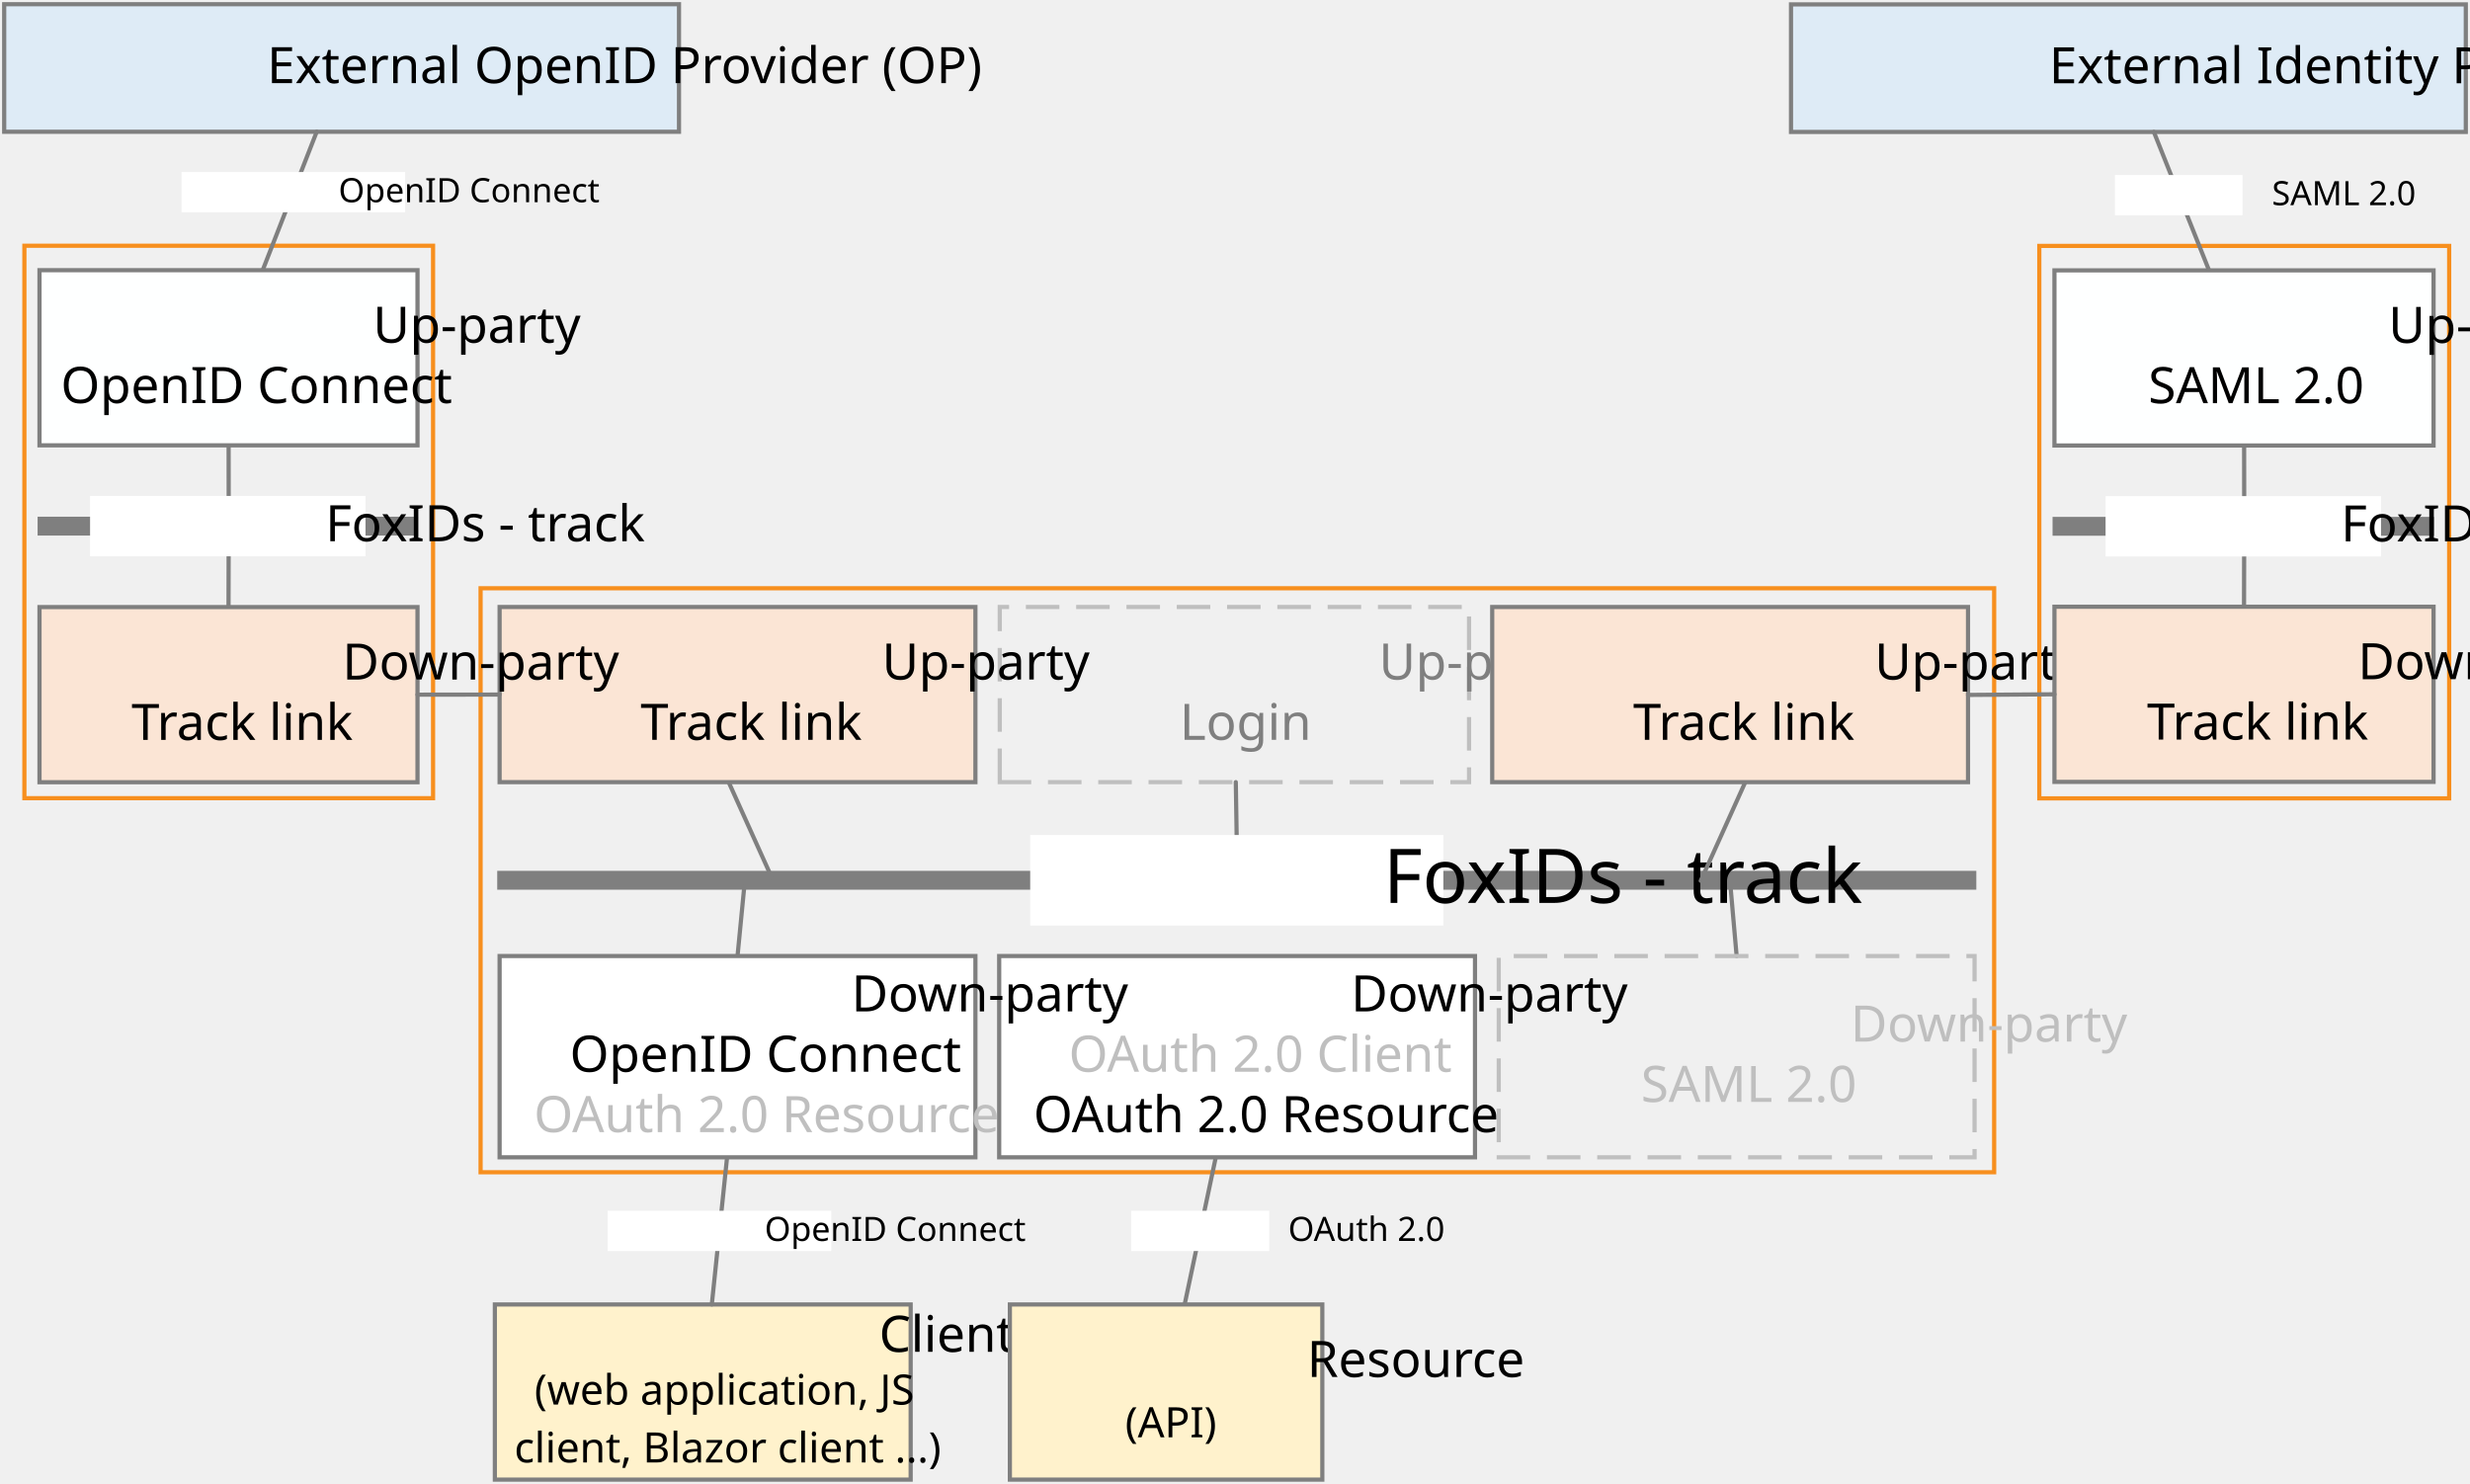
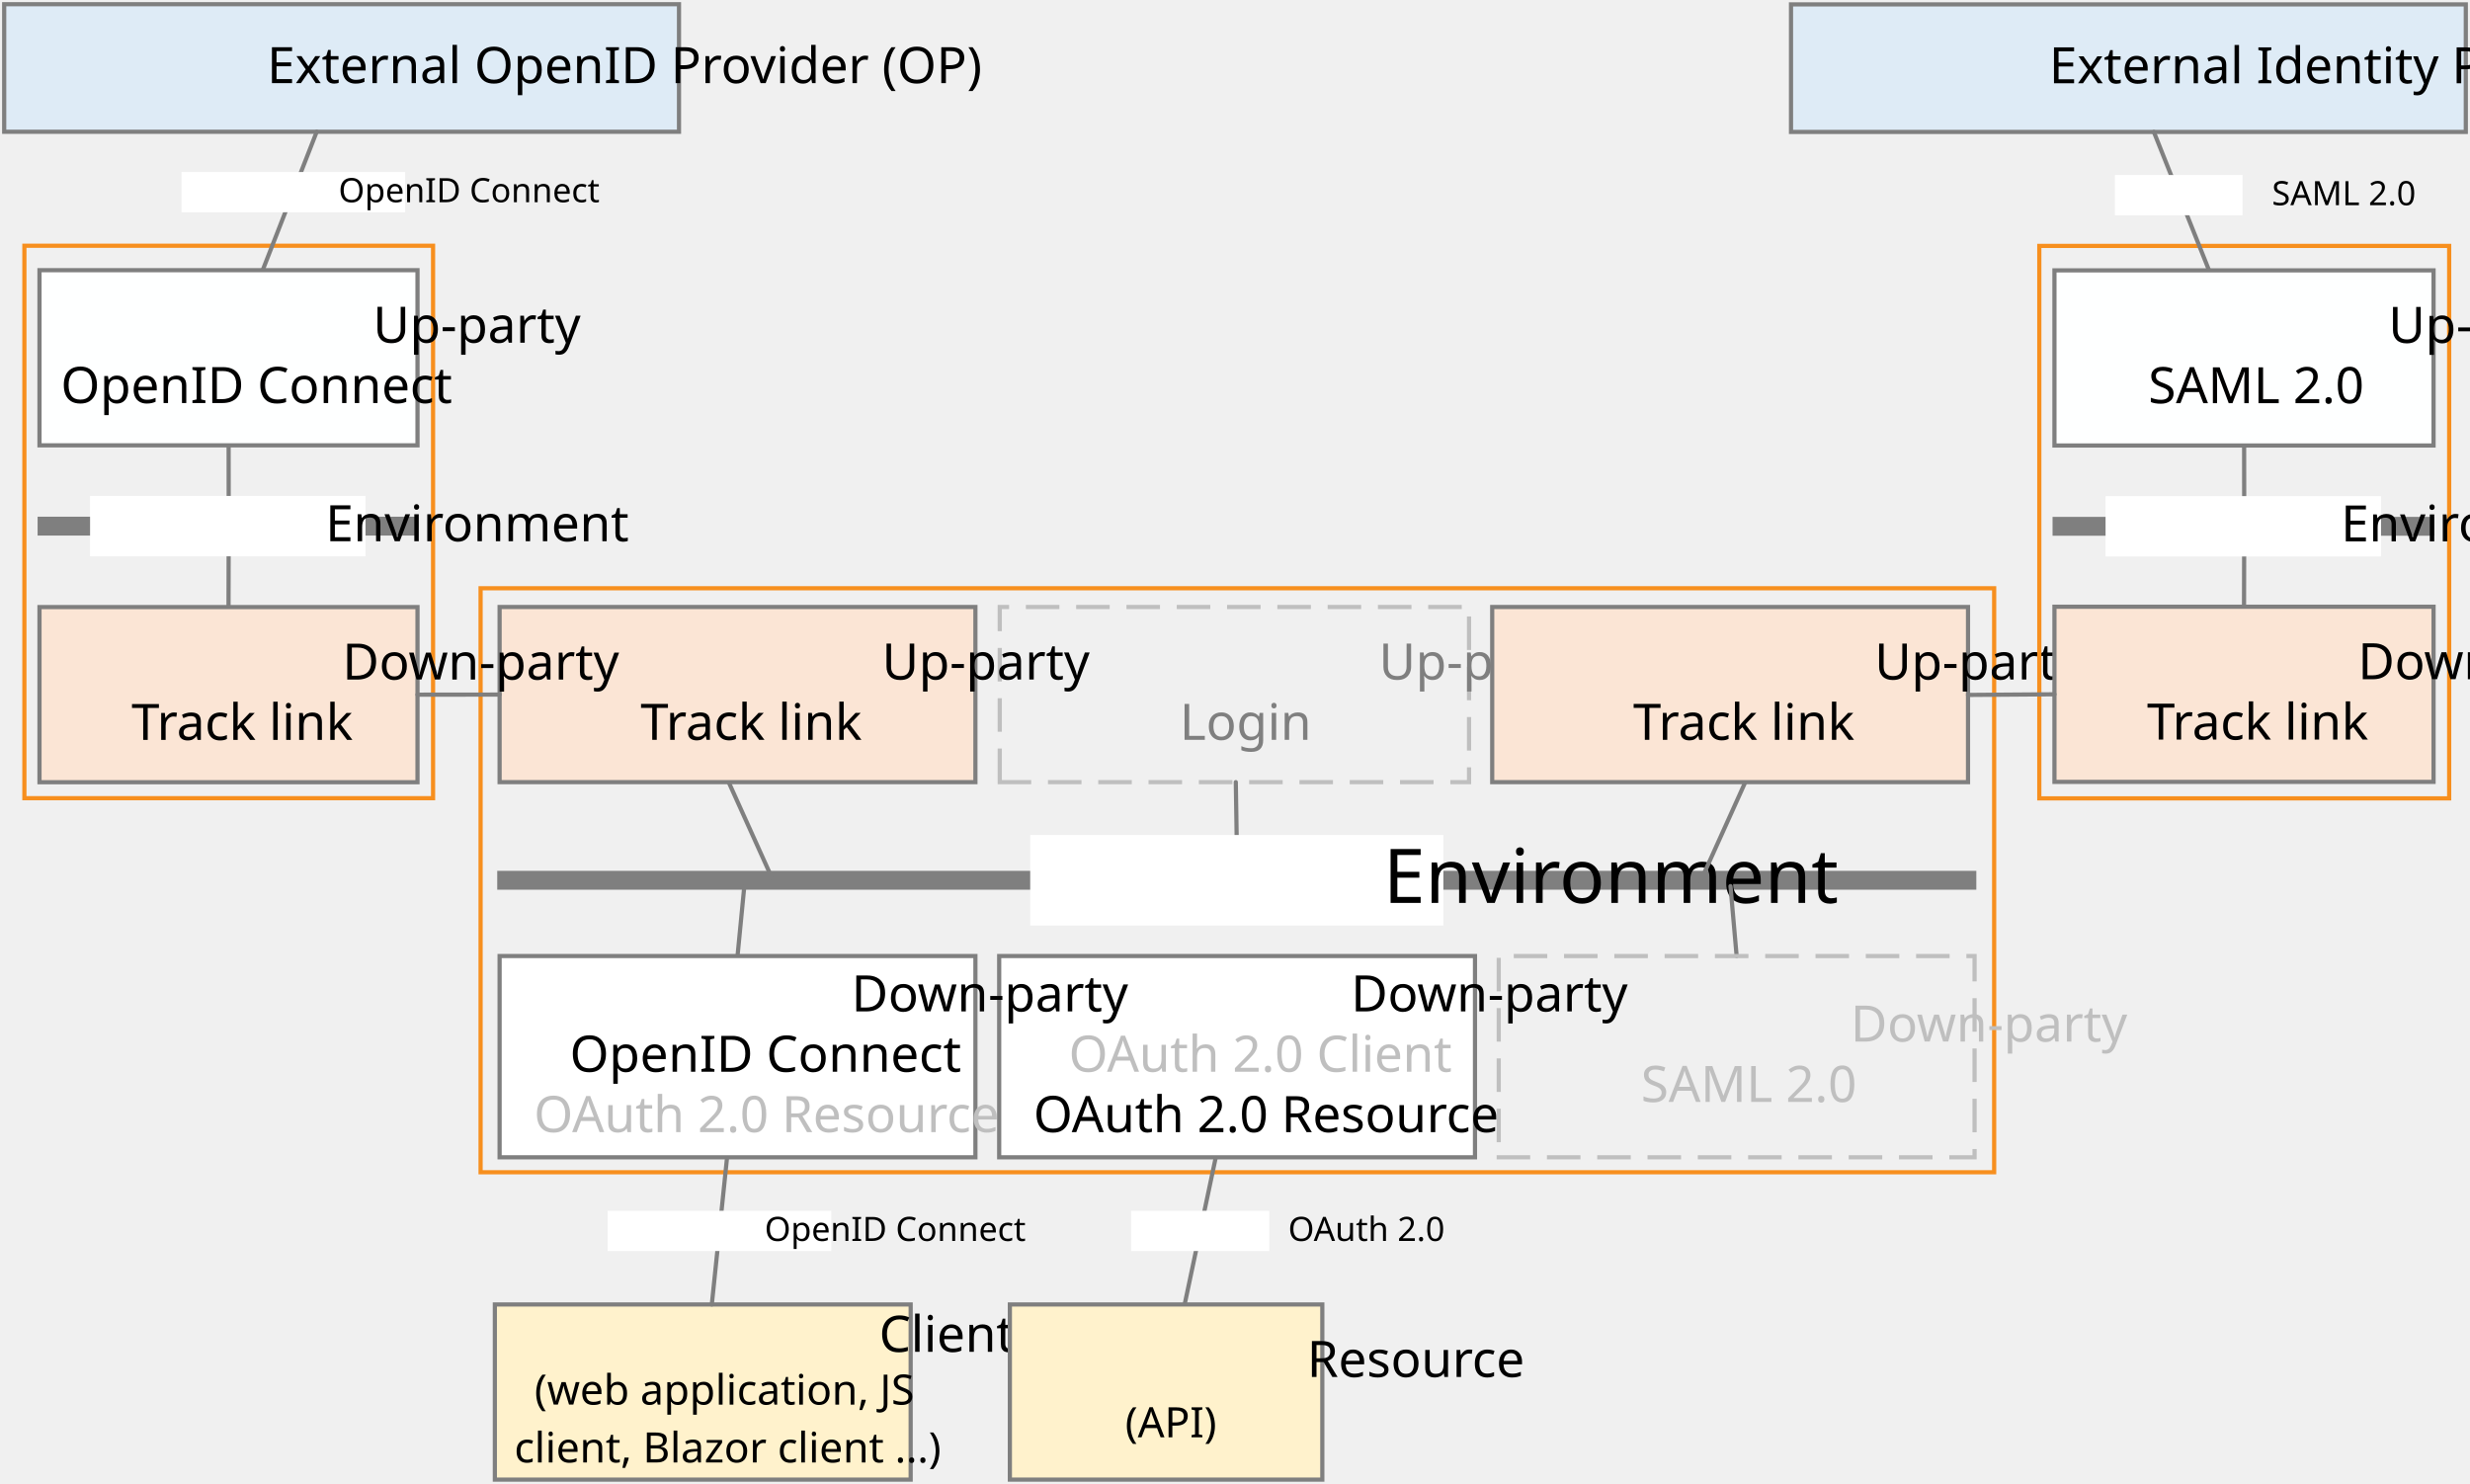
<svg xmlns="http://www.w3.org/2000/svg" xmlns:ns1="http://schemas.microsoft.com/visio/2003/SVGExtensions/" width="8.185in" height="4.917in" viewBox="0 0 589.339 354.022" xml:space="preserve" color-interpolation-filters="sRGB" class="st20">
  <ns1:documentProperties ns1:langID="1033" ns1:metric="true" ns1:viewMarkup="false" />
  <style type="text/css">
	
		.st1 {fill:#4672c4;stroke:#7f7f7f;stroke-width:0.25}
		.st2 {stroke:#7f7f7f;stroke-linecap:round;stroke-linejoin:round;stroke-width:1}
		.st3 {stroke:#7f7f7f;stroke-linecap:butt;stroke-width:4.5}
		.st4 {fill:#ffffff;stroke:none;stroke-linecap:butt;stroke-width:7.2}
		.st5 {fill:#000000;font-family:Calibri;font-size:1.5em}
		.st6 {fill:none;stroke:#f78f1e;stroke-width:1}
		.st7 {fill:#fff2cc;stroke:#7f7f7f;stroke-width:1}
		.st8 {fill:#000000;font-family:Calibri;font-size:1em}
		.st9 {font-size:0.833em}
		.st10 {fill:#000000;font-family:Calibri;font-size:0.667em}
		.st11 {fill:#ffffff;stroke:#7f7f7f;stroke-width:1}
		.st12 {fill:#bfbfbf;font-size:1em}
		.st13 {font-size:1em}
		.st14 {fill:none;stroke:#bfbfbf;stroke-dasharray:7,5;stroke-width:1}
		.st15 {fill:#7f7f7f;font-family:Calibri;font-size:1em}
		.st16 {fill:#fbe5d5;stroke:#7f7f7f;stroke-width:1}
		.st17 {fill:#bfbfbf;font-family:Calibri;font-size:1em}
		.st18 {fill:#deebf6;stroke:#7f7f7f;stroke-width:1}
		.st19 {fill:#feffff;stroke:#7f7f7f;stroke-width:1}
		.st20 {fill:none;fill-rule:evenodd;font-size:12px;overflow:visible;stroke-linecap:square;stroke-miterlimit:3}
	
	</style>
  <g ns1:mID="0" ns1:index="1" ns1:groupContext="foregroundPage">
    <ns1:pageProperties ns1:drawingScale="0.0393701" ns1:pageScale="0.0393701" ns1:drawingUnits="24" ns1:shadowOffsetX="8.50394" ns1:shadowOffsetY="-8.50394" />
    <ns1:layer ns1:name="Connector" ns1:index="0" />
    <g id="shape67-1" ns1:mID="67" ns1:groupContext="shape" transform="translate(426.835,-142.6) scale(-1,1)">
      <ns1:userDefs>
        <ns1:ud ns1:nameU="visVersion" ns1:val="VT0(15):26" />
      </ns1:userDefs>
      <rect x="0" y="351.471" width="42.094" height="2.551" class="st1" />
    </g>
    <g id="shape55-3" ns1:mID="55" ns1:groupContext="shape" ns1:layerMember="0" transform="translate(287.962,-167.414)">
      <path d="M6.9 354.02 L7.27 377.43" class="st2" />
    </g>
    <g id="shape46-6" ns1:mID="46" ns1:groupContext="shape" transform="translate(163.425,-142.65)">
      <ns1:userDefs>
        <ns1:ud ns1:nameU="visVersion" ns1:val="VT0(15):26" />
      </ns1:userDefs>
      <rect x="0" y="351.471" width="42.094" height="2.551" class="st1" />
    </g>
    <g id="shape53-8" ns1:mID="53" ns1:groupContext="shape" ns1:layerMember="0" transform="translate(118.638,-136.917)">
      <ns1:textBlock ns1:margins="rect(4,4,4,4)" ns1:tabSpace="42.5197" />
      <ns1:textRect cx="176.457" cy="346.935" width="108.4" height="29.604" />
      <path d="M0 346.94 L352.91 346.94" class="st3" />
      <rect ns1:rectContext="textBkgnd" x="127.168" y="336.136" width="98.578" height="21.6" class="st4" />
      <text x="127.17" y="352.34" class="st5" ns1:langID="1033">
        <ns1:paragraph ns1:horizAlign="1" />
-         <ns1:tabList />FoxIDs - track</text>
+         <ns1:tabList />Environment</text>
    </g>
    <g id="shape1-13" ns1:mID="1" ns1:groupContext="shape" transform="translate(114.669,-74.3355)">
      <ns1:userDefs>
        <ns1:ud ns1:nameU="visVersion" ns1:val="VT0(15):26" />
      </ns1:userDefs>
      <rect x="0" y="214.686" width="361.134" height="139.336" class="st6" />
    </g>
    <g id="shape4-15" ns1:mID="4" ns1:groupContext="shape" transform="translate(118.071,-1)">
      <ns1:userDefs>
        <ns1:ud ns1:nameU="visVersion" ns1:val="VT0(15):26" />
      </ns1:userDefs>
      <ns1:textBlock ns1:margins="rect(4,4,4,4)" ns1:tabSpace="42.5197" />
      <ns1:textRect cx="49.606" cy="333.127" width="99.22" height="41.789" />
      <rect x="0" y="312.233" width="99.213" height="41.789" class="st7" />
      <text x="35.51" y="323.53" class="st8" ns1:langID="1033">
        <ns1:paragraph ns1:horizAlign="1" />
        <ns1:tabList />Client <ns1:newlineChar />
        <tspan x="9.46" dy="1.26em" class="st9">(web application, JS </tspan>
        <tspan x="4.65" dy="1.38em" class="st9">client, Blazor client ...)</tspan>
      </text>
    </g>
    <g id="shape5-20" ns1:mID="5" ns1:groupContext="shape" ns1:layerMember="0" transform="translate(178.748,-77.9007)">
      <ns1:textBlock ns1:margins="rect(4,4,4,4)" ns1:tabSpace="42.5197" />
      <ns1:textRect cx="-7.087" cy="371.578" width="63.18" height="17.604" />
      <path d="M-5.27 354.02 L-8.91 389.13" class="st2" />
      <rect ns1:rectContext="textBkgnd" x="-33.768" y="366.778" width="53.363" height="9.6" class="st4" />
      <text x="-33.77" y="373.98" class="st10" ns1:langID="1033">
        <ns1:paragraph ns1:horizAlign="1" />
        <ns1:tabList />OpenID Connect</text>
    </g>
    <g id="shape6-25" ns1:mID="6" ns1:groupContext="shape" ns1:layerMember="0" transform="translate(293.453,-77.9007)">
      <ns1:textBlock ns1:margins="rect(4,4,4,4)" ns1:tabSpace="42.5197" />
      <ns1:textRect cx="-7.087" cy="371.578" width="42.77" height="17.604" />
      <path d="M-3.37 354.02 L-10.8 389.13" class="st2" />
      <rect ns1:rectContext="textBkgnd" x="-23.561" y="366.778" width="32.949" height="9.6" class="st4" />
      <text x="-23.56" y="373.98" class="st10" ns1:langID="1033">
        <ns1:paragraph ns1:horizAlign="1" />
        <ns1:tabList />OAuth 2.0</text>
    </g>
    <g id="shape7-30" ns1:mID="7" ns1:groupContext="shape" transform="translate(240.953,-1)">
      <ns1:userDefs>
        <ns1:ud ns1:nameU="visVersion" ns1:val="VT0(15):26" />
      </ns1:userDefs>
      <ns1:textBlock ns1:margins="rect(4,4,4,4)" ns1:tabSpace="42.5197" />
      <ns1:textRect cx="37.276" cy="333.127" width="74.56" height="41.789" />
      <rect x="0" y="312.233" width="74.551" height="41.789" class="st7" />
      <text x="14.75" y="329.53" class="st8" ns1:langID="1033">
        <ns1:paragraph ns1:horizAlign="1" />
        <ns1:tabList />Resource <ns1:newlineChar />
        <tspan x="27.51" dy="1.44em" class="st9">(API)</tspan>
      </text>
    </g>
    <g id="shape3-34" ns1:mID="3" ns1:groupContext="shape" transform="translate(238.402,-77.9007)">
      <ns1:userDefs>
        <ns1:ud ns1:nameU="visVersion" ns1:val="VT0(15):26" />
      </ns1:userDefs>
      <ns1:textBlock ns1:margins="rect(4,4,4,4)" ns1:tabSpace="42.5197" />
      <ns1:textRect cx="56.764" cy="330.009" width="113.53" height="48.025" />
      <rect x="0" y="305.997" width="113.528" height="48.025" class="st11" />
      <text x="27.79" y="319.21" class="st8" ns1:langID="1033">
        <ns1:paragraph ns1:horizAlign="1" />
        <ns1:tabList />Down-party <ns1:newlineChar />
        <tspan x="16.59" dy="1.2em" class="st12">OAuth 2.0 Client<ns1:newlineChar />
        </tspan>
        <tspan x="8.17" dy="1.2em" class="st13">OAuth 2.0 Resource</tspan>
      </text>
    </g>
    <g id="shape49-39" ns1:mID="49" ns1:groupContext="shape" ns1:layerMember="0" transform="translate(183.87,-142.65)">
      <path d="M-6.27 354.02 L-7.9 370.75" class="st2" />
    </g>
    <g id="shape2-42" ns1:mID="2" ns1:groupContext="shape" transform="translate(119.205,-77.9007)">
      <ns1:userDefs>
        <ns1:ud ns1:nameU="visVersion" ns1:val="VT0(15):26" />
      </ns1:userDefs>
      <ns1:textBlock ns1:margins="rect(4,4,4,4)" ns1:tabSpace="42.5197" />
      <ns1:textRect cx="56.764" cy="330.009" width="113.53" height="48.025" />
      <rect x="0" y="305.997" width="113.528" height="48.025" class="st11" />
      <text x="27.79" y="319.21" class="st8" ns1:langID="1033">
        <ns1:paragraph ns1:horizAlign="1" />
        <ns1:tabList />Down-party <ns1:newlineChar />
        <tspan x="16.74" dy="1.2em" class="st13">OpenID Connect<ns1:newlineChar />
        </tspan>
        <tspan x="8.17" dy="1.2em" class="st12">OAuth 2.0 Resource</tspan>
      </text>
    </g>
    <g id="shape29-47" ns1:mID="29" ns1:groupContext="shape" transform="translate(238.543,-167.414)">
      <ns1:userDefs>
        <ns1:ud ns1:nameU="visVersion" ns1:val="VT0(15):26" />
      </ns1:userDefs>
      <ns1:textBlock ns1:margins="rect(4,4,4,4)" ns1:tabSpace="42.5197" />
      <ns1:textRect cx="55.984" cy="333.127" width="111.97" height="41.789" />
      <path d="M0 354.02 L111.97 354.02 L111.97 312.23 L0 312.23 L0 354.02 Z" class="st14" />
      <text x="34.3" y="329.53" class="st15" ns1:langID="1033">
        <ns1:paragraph ns1:horizAlign="1" />
        <ns1:tabList />Up-party <ns1:newlineChar />
        <tspan x="42.94" dy="1.2em" class="st13">Login</tspan>
      </text>
    </g>
    <g id="shape37-51" ns1:mID="37" ns1:groupContext="shape" ns1:layerMember="0" transform="translate(172.078,-167.414)">
      <path d="M1.78 354.02 L12.39 377.51" class="st2" />
    </g>
    <g id="shape10-54" ns1:mID="10" ns1:groupContext="shape" transform="translate(119.205,-167.414)">
      <ns1:userDefs>
        <ns1:ud ns1:nameU="visVersion" ns1:val="VT0(15):26" />
      </ns1:userDefs>
      <ns1:textBlock ns1:margins="rect(4,4,4,4)" ns1:tabSpace="42.5197" />
      <ns1:textRect cx="56.764" cy="333.127" width="113.53" height="41.789" />
      <rect x="0" y="312.233" width="113.528" height="41.789" class="st16" />
      <text x="35.08" y="329.53" class="st8" ns1:langID="1033">
        <ns1:paragraph ns1:horizAlign="1" />
        <ns1:tabList />Up-party <ns1:newlineChar />
        <tspan x="33.62" dy="1.2em" class="st13" ns1:langID="2057">Track link</tspan>
      </text>
    </g>
    <g id="shape68-58" ns1:mID="68" ns1:groupContext="shape" ns1:layerMember="0" transform="translate(406.54,-142.6)">
      <path d="M6.35 354.02 L7.82 370.7" class="st2" />
    </g>
    <g id="shape9-61" ns1:mID="9" ns1:groupContext="shape" transform="translate(357.598,-77.9007)">
      <ns1:userDefs>
        <ns1:ud ns1:nameU="visVersion" ns1:val="VT0(15):26" />
      </ns1:userDefs>
      <ns1:textBlock ns1:margins="rect(4,4,4,4)" ns1:tabSpace="42.5197" />
      <ns1:textRect cx="56.764" cy="330.009" width="113.53" height="48.025" />
      <path d="M0 354.02 L113.53 354.02 L113.53 306 L0 306 L0 354.02 Z" class="st14" />
      <text x="27.79" y="326.41" class="st17" ns1:langID="1033">
        <ns1:paragraph ns1:horizAlign="1" />
        <ns1:tabList />Down-party <ns1:newlineChar />
        <tspan x="33.93" dy="1.2em" class="st13">SAML 2.0</tspan>
      </text>
    </g>
    <g id="shape71-65" ns1:mID="71" ns1:groupContext="shape" ns1:layerMember="0" transform="translate(418.182,-167.363)">
      <path d="M-1.78 354.02 L-12.39 377.51" class="st2" />
    </g>
    <g id="shape12-68" ns1:mID="12" ns1:groupContext="shape" transform="translate(356.039,-167.414)">
      <ns1:userDefs>
        <ns1:ud ns1:nameU="visVersion" ns1:val="VT0(15):26" />
      </ns1:userDefs>
      <ns1:textBlock ns1:margins="rect(4,4,4,4)" ns1:tabSpace="42.5197" />
      <ns1:textRect cx="56.764" cy="333.127" width="113.53" height="41.789" />
      <rect x="0" y="312.233" width="113.528" height="41.789" class="st16" />
      <text x="35.08" y="329.53" class="st8" ns1:langID="1033">
        <ns1:paragraph ns1:horizAlign="1" />
        <ns1:tabList />Up-party <ns1:newlineChar />
        <tspan x="33.62" dy="1.2em" class="st13" ns1:langID="2057">Track link</tspan>
      </text>
    </g>
    <g id="shape74-72" ns1:mID="74" ns1:groupContext="shape" transform="translate(5.81891,-163.586)">
      <ns1:userDefs>
        <ns1:ud ns1:nameU="visVersion" ns1:val="VT0(15):26" />
      </ns1:userDefs>
      <rect x="0" y="222.211" width="97.512" height="131.811" class="st6" />
    </g>
    <g id="shape77-74" ns1:mID="77" ns1:groupContext="shape" transform="translate(1,-322.59)">
      <ns1:userDefs>
        <ns1:ud ns1:nameU="visVersion" ns1:val="VT0(15):26" />
      </ns1:userDefs>
      <ns1:textBlock ns1:margins="rect(4,4,4,4)" ns1:tabSpace="42.5197" />
      <ns1:textRect cx="80.504" cy="338.806" width="161.01" height="30.431" />
      <rect x="0" y="323.59" width="161.008" height="30.431" class="st18" />
      <text x="6.57" y="342.41" class="st8" ns1:langID="1033">
        <ns1:paragraph ns1:horizAlign="1" />
        <ns1:tabList />External OpenID Provider (OP)</text>
    </g>
    <g id="shape78-77" ns1:mID="78" ns1:groupContext="shape" ns1:layerMember="0" transform="translate(76.2061,-322.59)">
      <ns1:textBlock ns1:margins="rect(4,4,4,4)" ns1:tabSpace="42.5197" />
      <ns1:textRect cx="-6.214" cy="368.427" width="63.18" height="17.604" />
      <path d="M-0.64 354.02 L-13.53 387.05" class="st2" />
      <rect ns1:rectContext="textBkgnd" x="-32.895" y="363.627" width="53.363" height="9.6" class="st4" />
      <text x="-32.9" y="370.83" class="st10" ns1:langID="1033">
        <ns1:paragraph ns1:horizAlign="1" />
        <ns1:tabList />OpenID Connect</text>
    </g>
    <g id="shape79-82" ns1:mID="79" ns1:groupContext="shape" ns1:layerMember="0" transform="translate(61.6333,-229.492)">
      <path d="M-7.06 354.02 L-7.11 374.33" class="st2" />
    </g>
    <g id="shape80-85" ns1:mID="80" ns1:groupContext="shape" transform="translate(9.4221,-167.394)">
      <ns1:userDefs>
        <ns1:ud ns1:nameU="visVersion" ns1:val="VT0(15):26" />
      </ns1:userDefs>
      <ns1:textBlock ns1:margins="rect(4,4,4,4)" ns1:tabSpace="42.5197" />
      <ns1:textRect cx="45.096" cy="333.127" width="90.2" height="41.789" />
      <rect x="0" y="312.233" width="90.193" height="41.789" class="st16" />
      <text x="16.12" y="329.53" class="st8" ns1:langID="1033">
        <ns1:paragraph ns1:horizAlign="1" />
        <ns1:tabList />Down-party <ns1:newlineChar />
        <tspan x="21.95" dy="1.2em" class="st13" ns1:langID="2057">Track link</tspan>
      </text>
    </g>
    <g id="shape81-89" ns1:mID="81" ns1:groupContext="shape" ns1:layerMember="0" transform="translate(47.4733,-251.46)">
      <path d="M7.07 354.02 L7.1 377.43" class="st2" />
    </g>
    <g id="shape82-92" ns1:mID="82" ns1:groupContext="shape" transform="translate(9.42205,-247.775)">
      <ns1:userDefs>
        <ns1:ud ns1:nameU="visVersion" ns1:val="VT0(15):26" />
      </ns1:userDefs>
      <ns1:textBlock ns1:margins="rect(4,4,4,4)" ns1:tabSpace="42.5197" />
      <ns1:textRect cx="45.096" cy="333.127" width="90.2" height="41.789" />
      <rect x="0" y="312.233" width="90.193" height="41.789" class="st19" />
      <text x="23.41" y="329.53" class="st8" ns1:langID="1033">
        <ns1:paragraph ns1:horizAlign="1" />
        <ns1:tabList />Up-party <ns1:newlineChar />
        <tspan x="5.07" dy="1.2em" class="st13">OpenID Connect</tspan>
      </text>
    </g>
    <g id="shape73-96" ns1:mID="73" ns1:groupContext="shape" ns1:layerMember="0" transform="translate(8.97172,-221.413)">
      <ns1:textBlock ns1:margins="rect(4,4,4,4)" ns1:tabSpace="42.5197" />
      <ns1:textRect cx="45.378" cy="346.935" width="75.08" height="22.404" />
      <path d="M0 346.94 L90.76 346.94" class="st3" />
      <rect ns1:rectContext="textBkgnd" x="12.519" y="339.735" width="65.719" height="14.4" class="st4" />
      <text x="12.52" y="350.54" class="st8" ns1:langID="1033">
        <ns1:paragraph ns1:horizAlign="1" />
-         <ns1:tabList />FoxIDs - track</text>
+         <ns1:tabList />Environment</text>
    </g>
    <g id="shape83-101" ns1:mID="83" ns1:groupContext="shape" ns1:layerMember="0" transform="translate(99.6149,-181.212)">
      <path d="M0 346.95 L19.59 346.93" class="st2" />
    </g>
    <g id="shape86-104" ns1:mID="86" ns1:groupContext="shape" transform="translate(486.575,-163.545)">
      <ns1:userDefs>
        <ns1:ud ns1:nameU="visVersion" ns1:val="VT0(15):26" />
      </ns1:userDefs>
      <rect x="0" y="222.211" width="97.795" height="131.811" class="st6" />
    </g>
    <g id="shape87-106" ns1:mID="87" ns1:groupContext="shape" transform="translate(427.331,-322.55)">
      <ns1:userDefs>
        <ns1:ud ns1:nameU="visVersion" ns1:val="VT0(15):26" />
      </ns1:userDefs>
      <ns1:textBlock ns1:margins="rect(4,4,4,4)" ns1:tabSpace="42.5197" />
      <ns1:textRect cx="80.504" cy="338.806" width="161.01" height="30.431" />
      <rect x="0" y="323.59" width="161.008" height="30.431" class="st18" />
      <text x="5.43" y="342.41" class="st8" ns1:langID="1033">
        <ns1:paragraph ns1:horizAlign="1" />
        <ns1:tabList />External Identity Provider (IdP)</text>
    </g>
    <g id="shape88-109" ns1:mID="88" ns1:groupContext="shape" ns1:layerMember="0" transform="translate(513.406,-322.55)">
      <ns1:textBlock ns1:margins="rect(4,4,4,4)" ns1:tabSpace="42.5197" />
      <ns1:textRect cx="6.437" cy="369.1" width="40.26" height="17.604" />
      <path d="M0.5 354.02 L13.67 387.05" class="st2" />
      <rect ns1:rectContext="textBkgnd" x="-8.785" y="364.3" width="30.445" height="9.6" class="st4" />
      <text x="-8.79" y="371.5" class="st10" ns1:langID="1033">
        <ns1:paragraph ns1:horizAlign="1" />
        <ns1:tabList />SAML 2.0</text>
    </g>
    <g id="shape89-114" ns1:mID="89" ns1:groupContext="shape" ns1:layerMember="0" transform="translate(542.531,-229.451)">
      <path d="M-7.06 354.02 L-7.11 374.21" class="st2" />
    </g>
    <g id="shape90-117" ns1:mID="90" ns1:groupContext="shape" transform="translate(490.188,-167.476)">
      <ns1:userDefs>
        <ns1:ud ns1:nameU="visVersion" ns1:val="VT0(15):26" />
      </ns1:userDefs>
      <ns1:textBlock ns1:margins="rect(4,4,4,4)" ns1:tabSpace="42.5197" />
      <ns1:textRect cx="45.227" cy="333.127" width="90.46" height="41.789" />
      <rect x="0" y="312.233" width="90.455" height="41.789" class="st16" />
      <text x="16.25" y="329.53" class="st8" ns1:langID="1033">
        <ns1:paragraph ns1:horizAlign="1" />
        <ns1:tabList />Down-party <ns1:newlineChar />
        <tspan x="22.08" dy="1.2em" class="st13" ns1:langID="2057">Track link</tspan>
      </text>
    </g>
    <g id="shape91-121" ns1:mID="91" ns1:groupContext="shape" ns1:layerMember="0" transform="translate(528.371,-251.419)">
      <path d="M7.07 354.02 L7.1 377.43" class="st2" />
    </g>
    <g id="shape92-124" ns1:mID="92" ns1:groupContext="shape" transform="translate(490.188,-247.734)">
      <ns1:userDefs>
        <ns1:ud ns1:nameU="visVersion" ns1:val="VT0(15):26" />
      </ns1:userDefs>
      <ns1:textBlock ns1:margins="rect(4,4,4,4)" ns1:tabSpace="42.5197" />
      <ns1:textRect cx="45.227" cy="333.127" width="90.46" height="41.789" />
      <rect x="0" y="312.233" width="90.455" height="41.789" class="st19" />
      <text x="23.54" y="329.53" class="st8" ns1:langID="1033">
        <ns1:paragraph ns1:horizAlign="1" />
        <ns1:tabList />Up-party <ns1:newlineChar />
        <tspan x="22.39" dy="1.2em" class="st13" ns1:langID="2057">SAML 2.0</tspan>
      </text>
    </g>
    <g id="shape93-128" ns1:mID="93" ns1:groupContext="shape" ns1:layerMember="0" transform="translate(489.737,-221.372)">
      <ns1:textBlock ns1:margins="rect(4,4,4,4)" ns1:tabSpace="42.5197" />
      <ns1:textRect cx="45.51" cy="346.935" width="75.08" height="22.404" />
      <path d="M0 346.94 L91.02 346.94" class="st3" />
      <rect ns1:rectContext="textBkgnd" x="12.65" y="339.735" width="65.719" height="14.4" class="st4" />
      <text x="12.65" y="350.54" class="st8" ns1:langID="1033">
        <ns1:paragraph ns1:horizAlign="1" />
-         <ns1:tabList />FoxIDs - track</text>
+         <ns1:tabList />Environment</text>
    </g>
    <g id="shape94-133" ns1:mID="94" ns1:groupContext="shape" ns1:layerMember="0" transform="translate(469.567,-181.212)">
      <path d="M0 347.01 L20.62 346.86" class="st2" />
    </g>
  </g>
</svg>
